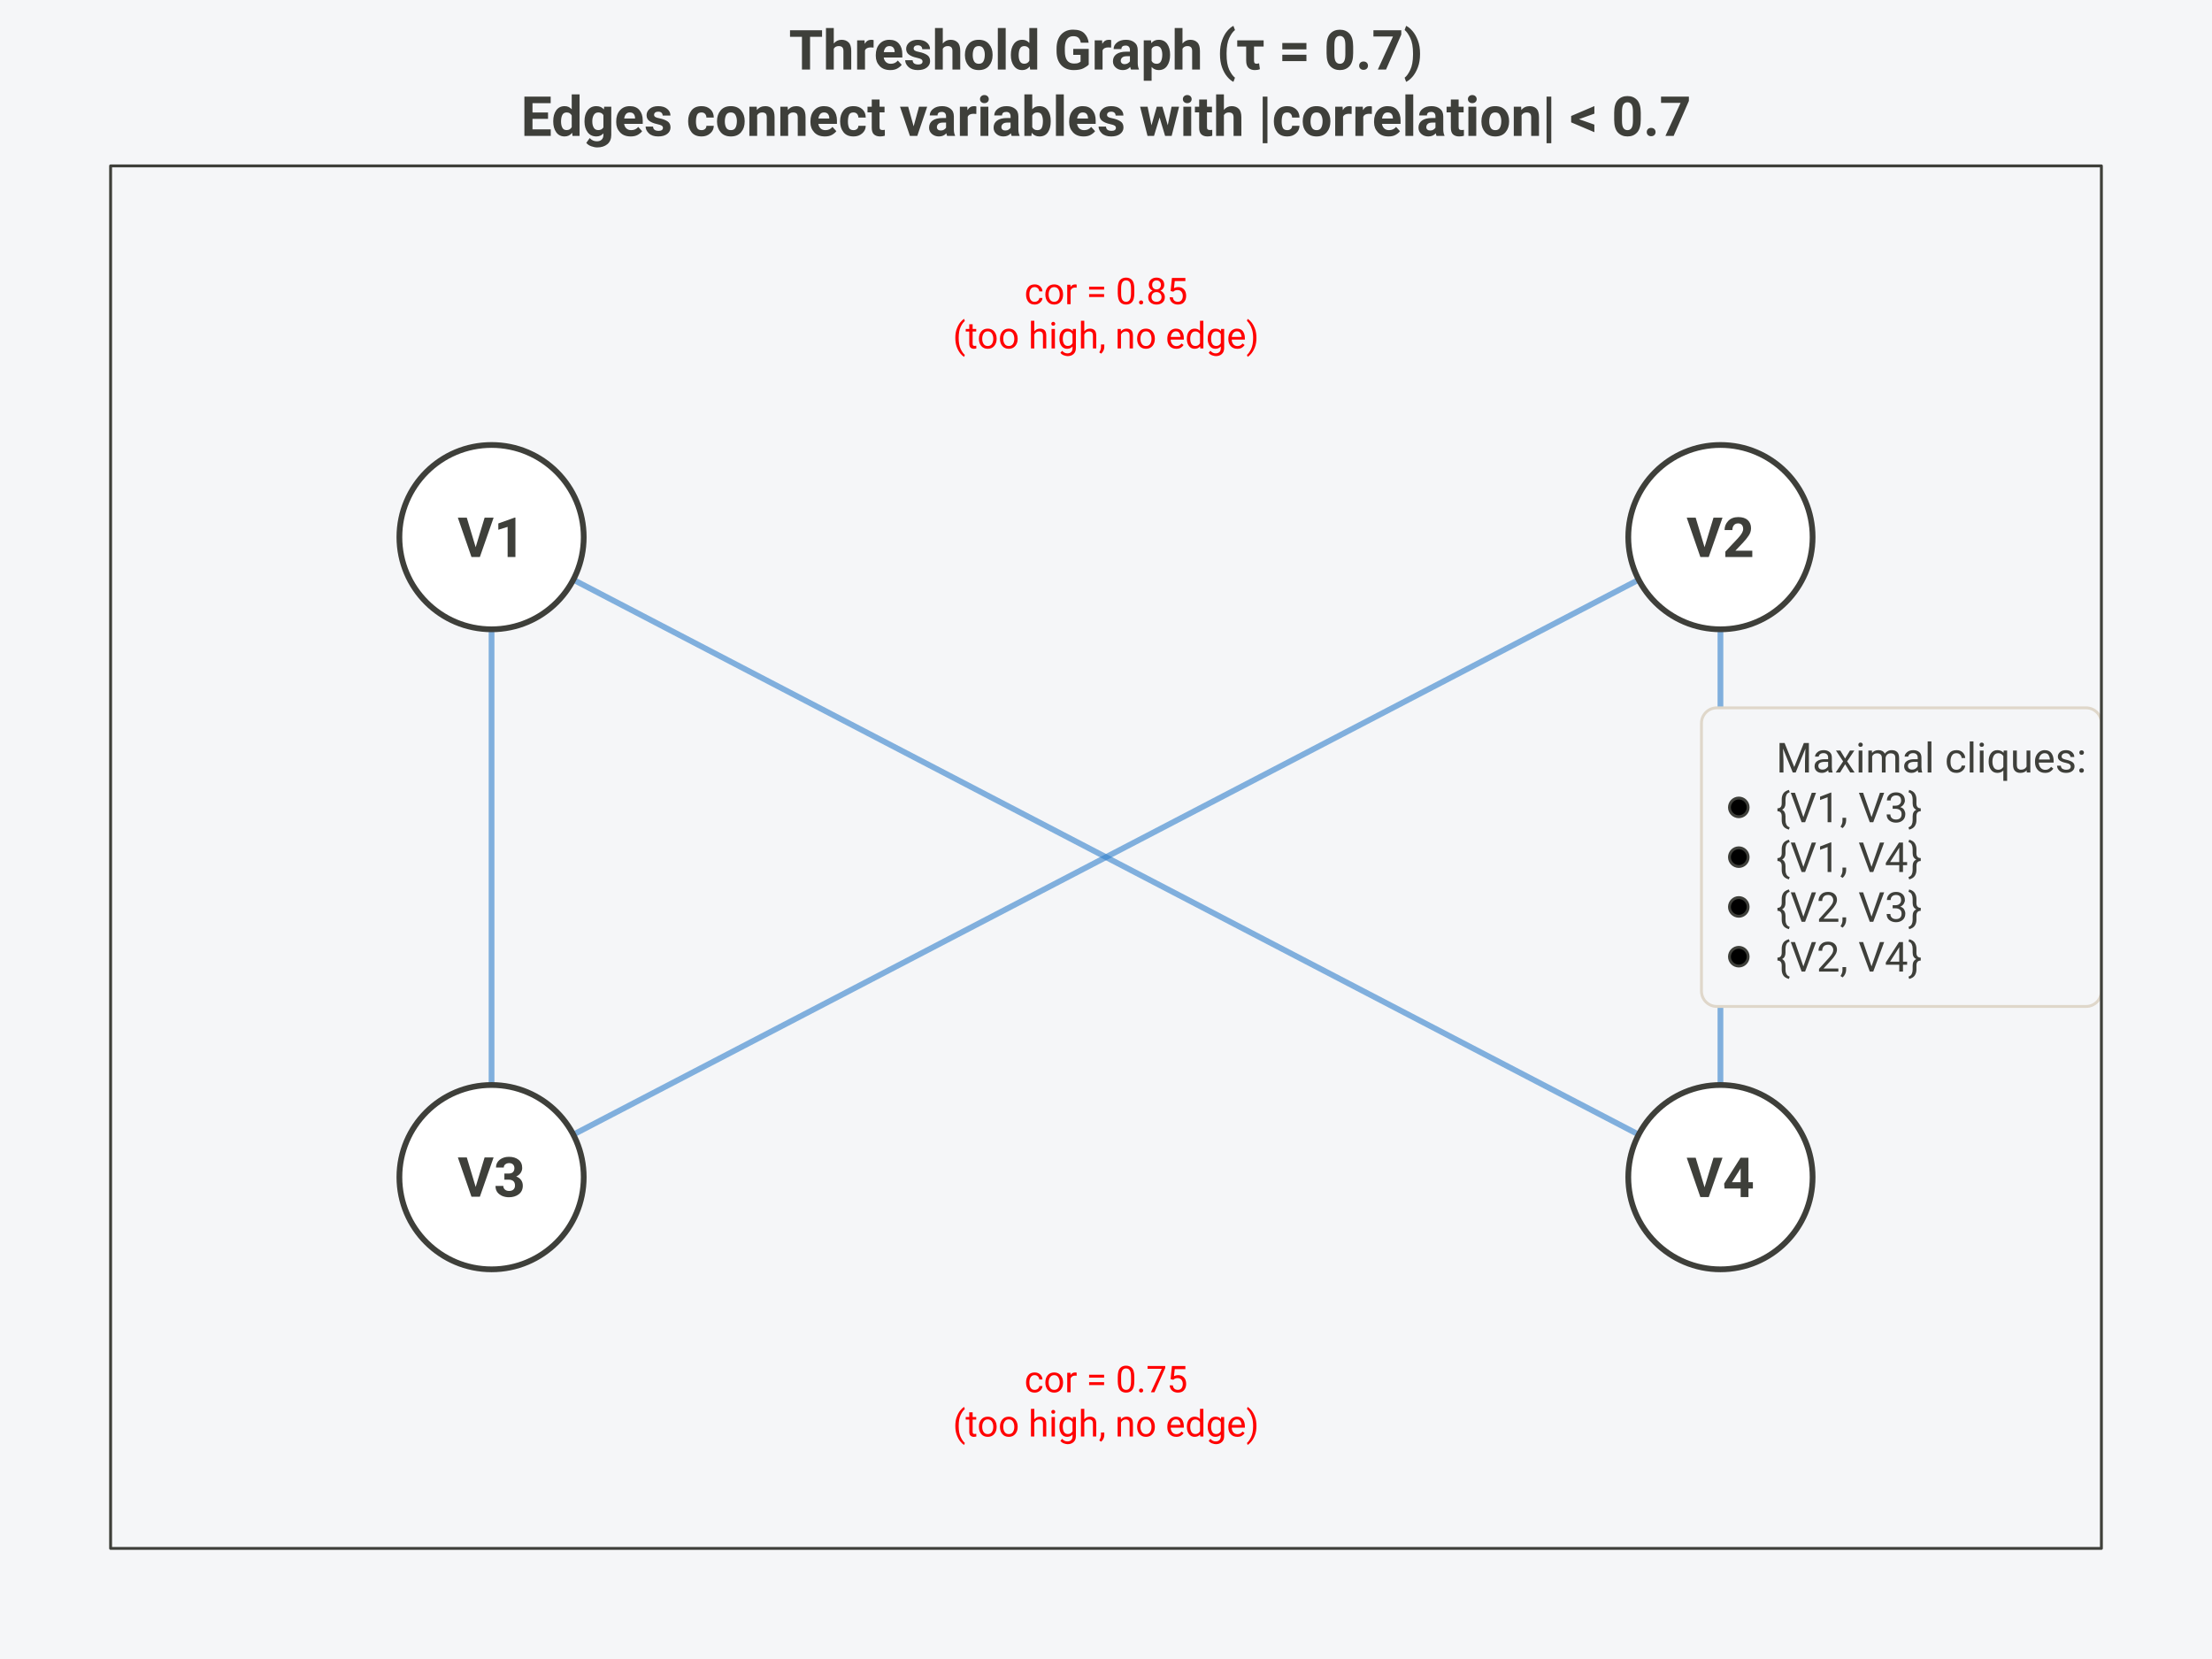
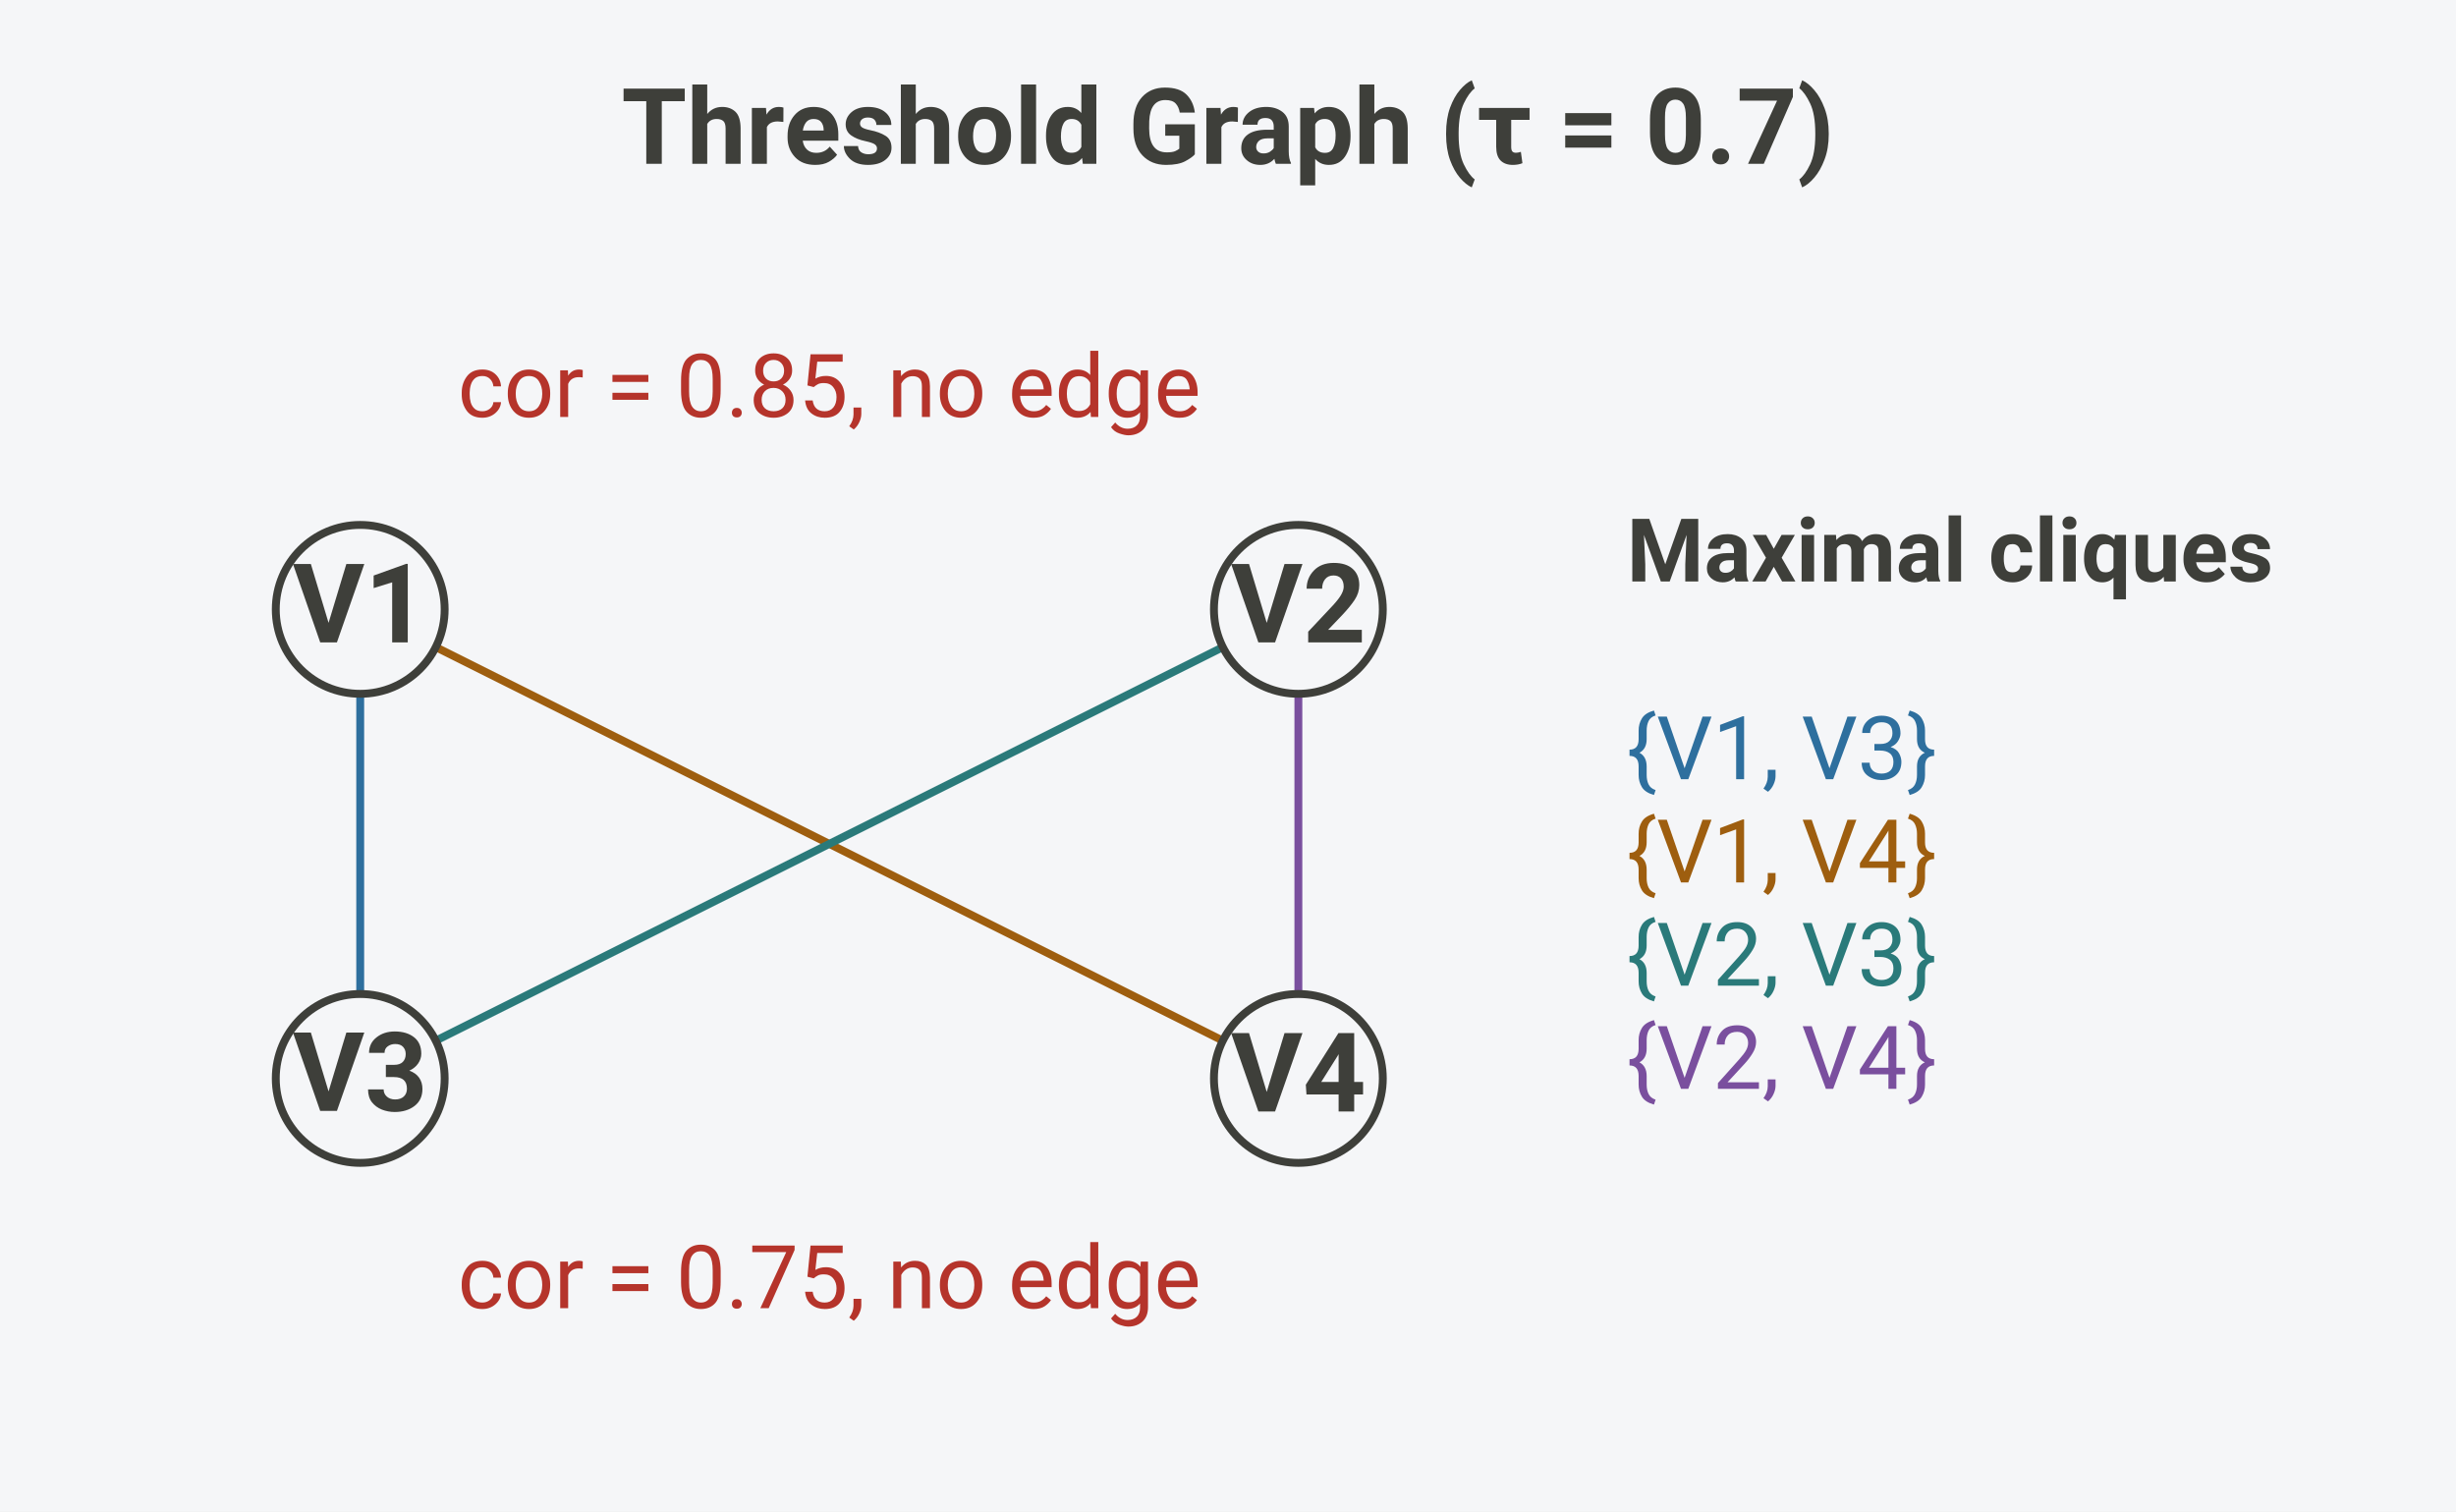
- <svg xmlns="http://www.w3.org/2000/svg" width="576.00pt" height="432.00pt" viewBox="0 0 576.00 432.00">
+ <svg xmlns="http://www.w3.org/2000/svg" width="468.00pt" height="288.00pt" viewBox="0 0 468.00 288.00">
  <g class="svglite">
    <defs>
      <style type="text/css">
    /* theme-aware-processed */
    .svglite line, .svglite polyline, .svglite polygon, .svglite path, .svglite circle {
      fill: none;
      stroke: #3E3F3A;
      stroke-linecap: round;
      stroke-linejoin: round;
      stroke-miterlimit: 10.00;
    }
    .svglite &gt; g &gt; rect {
      fill: none;
      stroke: #3E3F3A;
      stroke-linecap: round;
      stroke-linejoin: round;
      stroke-miterlimit: 10.00;
    }
    .svglite text {
      white-space: pre;
      fill: #3E3F3A;
    }
    .svglite g.glyphgroup path {
      fill: inherit;
      stroke: none;
    }
  </style>
    </defs>
-     <rect width="100%" height="100%" style="stroke: none; fill: #F5F6F8;" />
+     <rect class="svg-bg" width="100%" height="100%" style="stroke: none; fill: #F5F6F8;" />
    <defs>
-       <clipPath id="cpMC4wMHw1NzYuMDB8MC4wMHw0MzIuMDA=">
-         <rect x="0.00" y="0.00" width="576.00" height="432.00" />
+       <clipPath id="cpMC4wMHw0NjguMDB8MC4wMHwyODguMDA=">
+         <rect x="0.00" y="0.00" width="468.00" height="288.00" />
      </clipPath>
    </defs>
-     <g clip-path="url(#cpMC4wMHw1NzYuMDB8MC4wMHw0MzIuMDA=)">
-       <text x="288.00" y="18.11" text-anchor="middle" style="font-size: 14.40px; font-weight: bold; font-family: &quot;Roboto&quot;, -apple-system, BlinkMacSystemFont, &quot;Segoe UI&quot;, system-ui, sans-serif;" textLength="172.38px" lengthAdjust="spacingAndGlyphs">Threshold Graph (τ = 0.7)</text>
-       <text x="288.00" y="35.39" text-anchor="middle" style="font-size: 14.40px; font-weight: bold; font-family: &quot;Roboto&quot;, -apple-system, BlinkMacSystemFont, &quot;Segoe UI&quot;, system-ui, sans-serif;" textLength="324.39px" lengthAdjust="spacingAndGlyphs">Edges connect variables with |correlation| &lt; 0.7</text>
+     <g clip-path="url(#cpMC4wMHw0NjguMDB8MC4wMHwyODguMDA=)">
+       <text x="234.00" y="31.22" text-anchor="middle" style="font-size: 1.68em; font-weight: bold; font-family: &quot;Roboto&quot;, -apple-system, BlinkMacSystemFont, &quot;Segoe UI&quot;, system-ui, sans-serif;">Threshold Graph (τ = 0.7)</text>
    </g>
    <defs>
-       <clipPath id="cpMjguODB8NTQ3LjIwfDQzLjIwfDQwMy4yMA==">
-         <rect x="28.80" y="43.20" width="518.40" height="360.00" />
+       <clipPath id="cpMTYuODB8NDUxLjIwfDUwLjQwfDI3MS4yMA==">
+         <rect x="16.80" y="50.40" width="434.40" height="220.80" />
      </clipPath>
    </defs>
-     <g clip-path="url(#cpMjguODB8NTQ3LjIwfDQzLjIwfDQwMy4yMA==)">
-       <line x1="128.00" y1="139.87" x2="128.00" y2="306.53" style="stroke-width: 1.50; stroke: #3380CC; stroke-opacity: 0.60;" />
-       <line x1="128.00" y1="139.87" x2="448.00" y2="306.53" style="stroke-width: 1.50; stroke: #3380CC; stroke-opacity: 0.60;" />
-       <line x1="448.00" y1="139.87" x2="128.00" y2="306.53" style="stroke-width: 1.50; stroke: #3380CC; stroke-opacity: 0.60;" />
-       <line x1="448.00" y1="139.87" x2="448.00" y2="306.53" style="stroke-width: 1.50; stroke: #3380CC; stroke-opacity: 0.60;" />
-       <circle cx="128.00" cy="139.87" r="24.00" style="stroke-width: 1.50; fill: #FFFFFF;" />
-       <text x="128.00" y="145.04" text-anchor="middle" style="font-size: 14.40px; font-weight: bold; font-family: &quot;Roboto&quot;, -apple-system, BlinkMacSystemFont, &quot;Segoe UI&quot;, system-ui, sans-serif;" textLength="17.59px" lengthAdjust="spacingAndGlyphs">V1</text>
-       <circle cx="448.00" cy="139.87" r="24.00" style="stroke-width: 1.50; fill: #FFFFFF;" />
-       <text x="448.00" y="145.04" text-anchor="middle" style="font-size: 14.40px; font-weight: bold; font-family: &quot;Roboto&quot;, -apple-system, BlinkMacSystemFont, &quot;Segoe UI&quot;, system-ui, sans-serif;" textLength="17.59px" lengthAdjust="spacingAndGlyphs">V2</text>
-       <circle cx="128.00" cy="306.53" r="24.00" style="stroke-width: 1.50; fill: #FFFFFF;" />
-       <text x="128.00" y="311.62" text-anchor="middle" style="font-size: 14.40px; font-weight: bold; font-family: &quot;Roboto&quot;, -apple-system, BlinkMacSystemFont, &quot;Segoe UI&quot;, system-ui, sans-serif;" textLength="17.59px" lengthAdjust="spacingAndGlyphs">V3</text>
-       <circle cx="448.00" cy="306.53" r="24.00" style="stroke-width: 1.50; fill: #FFFFFF;" />
-       <text x="448.00" y="311.71" text-anchor="middle" style="font-size: 14.40px; font-weight: bold; font-family: &quot;Roboto&quot;, -apple-system, BlinkMacSystemFont, &quot;Segoe UI&quot;, system-ui, sans-serif;" textLength="17.59px" lengthAdjust="spacingAndGlyphs">V4</text>
-       <text x="288.00" y="79.21" text-anchor="middle" style="font-size: 9.60px;fill: #FF0000; font-family: &quot;Roboto&quot;, -apple-system, BlinkMacSystemFont, &quot;Segoe UI&quot;, system-ui, sans-serif;" textLength="42.92px" lengthAdjust="spacingAndGlyphs">cor = 0.85</text>
-       <text x="288.00" y="90.73" text-anchor="middle" style="font-size: 9.60px;fill: #FF0000; font-family: &quot;Roboto&quot;, -apple-system, BlinkMacSystemFont, &quot;Segoe UI&quot;, system-ui, sans-serif;" textLength="80.47px" lengthAdjust="spacingAndGlyphs">(too high, no edge)</text>
-       <text x="288.00" y="362.54" text-anchor="middle" style="font-size: 9.60px;fill: #FF0000; font-family: &quot;Roboto&quot;, -apple-system, BlinkMacSystemFont, &quot;Segoe UI&quot;, system-ui, sans-serif;" textLength="42.92px" lengthAdjust="spacingAndGlyphs">cor = 0.75</text>
-       <text x="288.00" y="374.06" text-anchor="middle" style="font-size: 9.60px;fill: #FF0000; font-family: &quot;Roboto&quot;, -apple-system, BlinkMacSystemFont, &quot;Segoe UI&quot;, system-ui, sans-serif;" textLength="80.47px" lengthAdjust="spacingAndGlyphs">(too high, no edge)</text>
-       <rect rx="4" x="443.06" y="184.32" width="104.14" height="77.76" style="stroke-width: 0.75; stroke: #DFD7CA; fill: #F5F6F8;" />
-       <circle cx="452.78" cy="210.24" r="2.43" style="stroke-width: 0.75; fill: #000000;" />
-       <circle cx="452.78" cy="223.20" r="2.43" style="stroke-width: 0.75; fill: #000000;" />
-       <circle cx="452.78" cy="236.16" r="2.43" style="stroke-width: 0.75; fill: #000000;" />
-       <circle cx="452.78" cy="249.12" r="2.43" style="stroke-width: 0.75; fill: #000000;" />
-       <text x="462.50" y="201.15" style="font-size: 10.80px; font-family: &quot;Roboto&quot;, -apple-system, BlinkMacSystemFont, &quot;Segoe UI&quot;, system-ui, sans-serif;" textLength="79.84px" lengthAdjust="spacingAndGlyphs">Maximal cliques:</text>
-       <text x="462.50" y="214.11" style="font-size: 10.80px; font-family: &quot;Roboto&quot;, -apple-system, BlinkMacSystemFont, &quot;Segoe UI&quot;, system-ui, sans-serif;" textLength="39.62px" lengthAdjust="spacingAndGlyphs">{V1, V3}</text>
-       <text x="462.50" y="227.07" style="font-size: 10.80px; font-family: &quot;Roboto&quot;, -apple-system, BlinkMacSystemFont, &quot;Segoe UI&quot;, system-ui, sans-serif;" textLength="39.62px" lengthAdjust="spacingAndGlyphs">{V1, V4}</text>
-       <text x="462.50" y="240.03" style="font-size: 10.80px; font-family: &quot;Roboto&quot;, -apple-system, BlinkMacSystemFont, &quot;Segoe UI&quot;, system-ui, sans-serif;" textLength="39.62px" lengthAdjust="spacingAndGlyphs">{V2, V3}</text>
-       <text x="462.50" y="252.99" style="font-size: 10.80px; font-family: &quot;Roboto&quot;, -apple-system, BlinkMacSystemFont, &quot;Segoe UI&quot;, system-ui, sans-serif;" textLength="39.62px" lengthAdjust="spacingAndGlyphs">{V2, V4}</text>
-     </g>
-     <g clip-path="url(#cpMC4wMHw1NzYuMDB8MC4wMHw0MzIuMDA=)">
-       <polygon points="28.80,403.20 547.20,403.20 547.20,43.20 28.80,43.20 " style="stroke-width: 0.75;" />
+     <g clip-path="url(#cpMTYuODB8NDUxLjIwfDUwLjQwfDI3MS4yMA==)">
+       <line x1="68.64" y1="116.11" x2="68.64" y2="205.49" style="stroke-width: 1.50; stroke: #2E6F9E;" />
+       <line x1="68.64" y1="116.11" x2="247.41" y2="205.49" style="stroke-width: 1.50; stroke: #9E5E0F;" />
+       <line x1="247.41" y1="116.11" x2="68.64" y2="205.49" style="stroke-width: 1.50; stroke: #2A7A7A;" />
+       <line x1="247.41" y1="116.11" x2="247.41" y2="205.49" style="stroke-width: 1.50; stroke: #7A4F9E;" />
+       <circle class="theme-fill-bg" cx="68.64" cy="116.11" r="16.09" style="stroke-width: 1.50; fill: #F5F6F8;" />
+       <text x="68.64" y="122.40" text-anchor="middle" style="font-size: 1.75em; font-weight: bold; font-family: &quot;Roboto&quot;, -apple-system, BlinkMacSystemFont, &quot;Segoe UI&quot;, system-ui, sans-serif;">V1</text>
+       <circle class="theme-fill-bg" cx="247.41" cy="116.11" r="16.09" style="stroke-width: 1.50; fill: #F5F6F8;" />
+       <text x="247.41" y="122.40" text-anchor="middle" style="font-size: 1.75em; font-weight: bold; font-family: &quot;Roboto&quot;, -apple-system, BlinkMacSystemFont, &quot;Segoe UI&quot;, system-ui, sans-serif;">V2</text>
+       <circle class="theme-fill-bg" cx="68.64" cy="205.49" r="16.09" style="stroke-width: 1.50; fill: #F5F6F8;" />
+       <text x="68.64" y="211.68" text-anchor="middle" style="font-size: 1.75em; font-weight: bold; font-family: &quot;Roboto&quot;, -apple-system, BlinkMacSystemFont, &quot;Segoe UI&quot;, system-ui, sans-serif;">V3</text>
+       <circle class="theme-fill-bg" cx="247.41" cy="205.49" r="16.09" style="stroke-width: 1.50; fill: #F5F6F8;" />
+       <text x="247.41" y="211.78" text-anchor="middle" style="font-size: 1.75em; font-weight: bold; font-family: &quot;Roboto&quot;, -apple-system, BlinkMacSystemFont, &quot;Segoe UI&quot;, system-ui, sans-serif;">V4</text>
+       <text x="158.02" y="79.44" text-anchor="middle" style="font-size: 1.4em;fill: #B5342B; font-family: &quot;Roboto&quot;, -apple-system, BlinkMacSystemFont, &quot;Segoe UI&quot;, system-ui, sans-serif;">cor = 0.85, no edge</text>
+       <text x="158.02" y="249.27" text-anchor="middle" style="font-size: 1.4em;fill: #B5342B; font-family: &quot;Roboto&quot;, -apple-system, BlinkMacSystemFont, &quot;Segoe UI&quot;, system-ui, sans-serif;">cor = 0.75, no edge</text>
+       <text x="309.98" y="110.80" style="font-size: 1.4em; font-weight: bold; font-family: &quot;Roboto&quot;, -apple-system, BlinkMacSystemFont, &quot;Segoe UI&quot;, system-ui, sans-serif;">Maximal cliques</text>
+       <text x="309.98" y="148.48" style="font-size: 1.4em;fill: #2E6F9E; font-family: &quot;Roboto&quot;, -apple-system, BlinkMacSystemFont, &quot;Segoe UI&quot;, system-ui, sans-serif;">{V1, V3}</text>
+       <text x="309.98" y="168.14" style="font-size: 1.4em;fill: #9E5E0F; font-family: &quot;Roboto&quot;, -apple-system, BlinkMacSystemFont, &quot;Segoe UI&quot;, system-ui, sans-serif;">{V1, V4}</text>
+       <text x="309.98" y="187.81" style="font-size: 1.4em;fill: #2A7A7A; font-family: &quot;Roboto&quot;, -apple-system, BlinkMacSystemFont, &quot;Segoe UI&quot;, system-ui, sans-serif;">{V2, V3}</text>
+       <text x="309.98" y="207.47" style="font-size: 1.4em;fill: #7A4F9E; font-family: &quot;Roboto&quot;, -apple-system, BlinkMacSystemFont, &quot;Segoe UI&quot;, system-ui, sans-serif;">{V2, V4}</text>
    </g>
  </g>
</svg>
